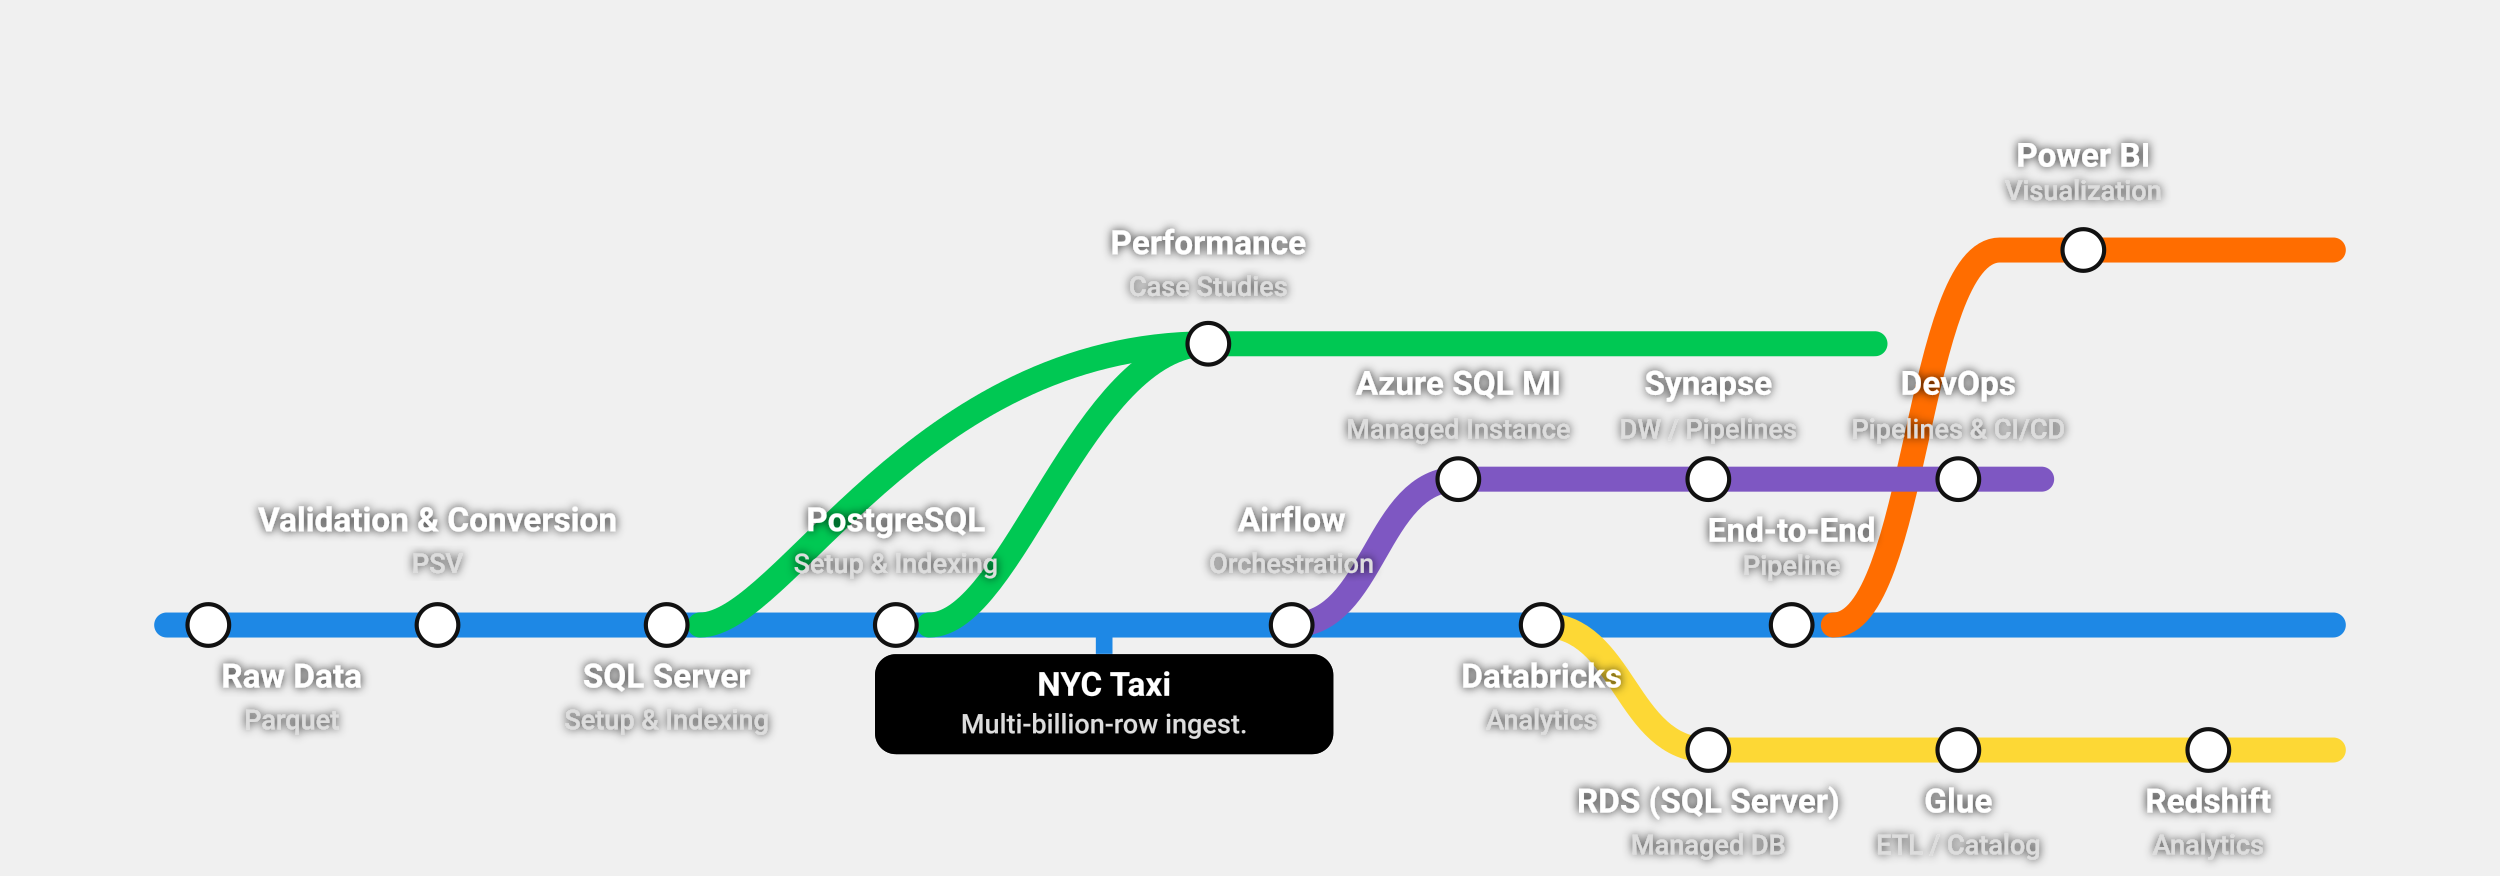
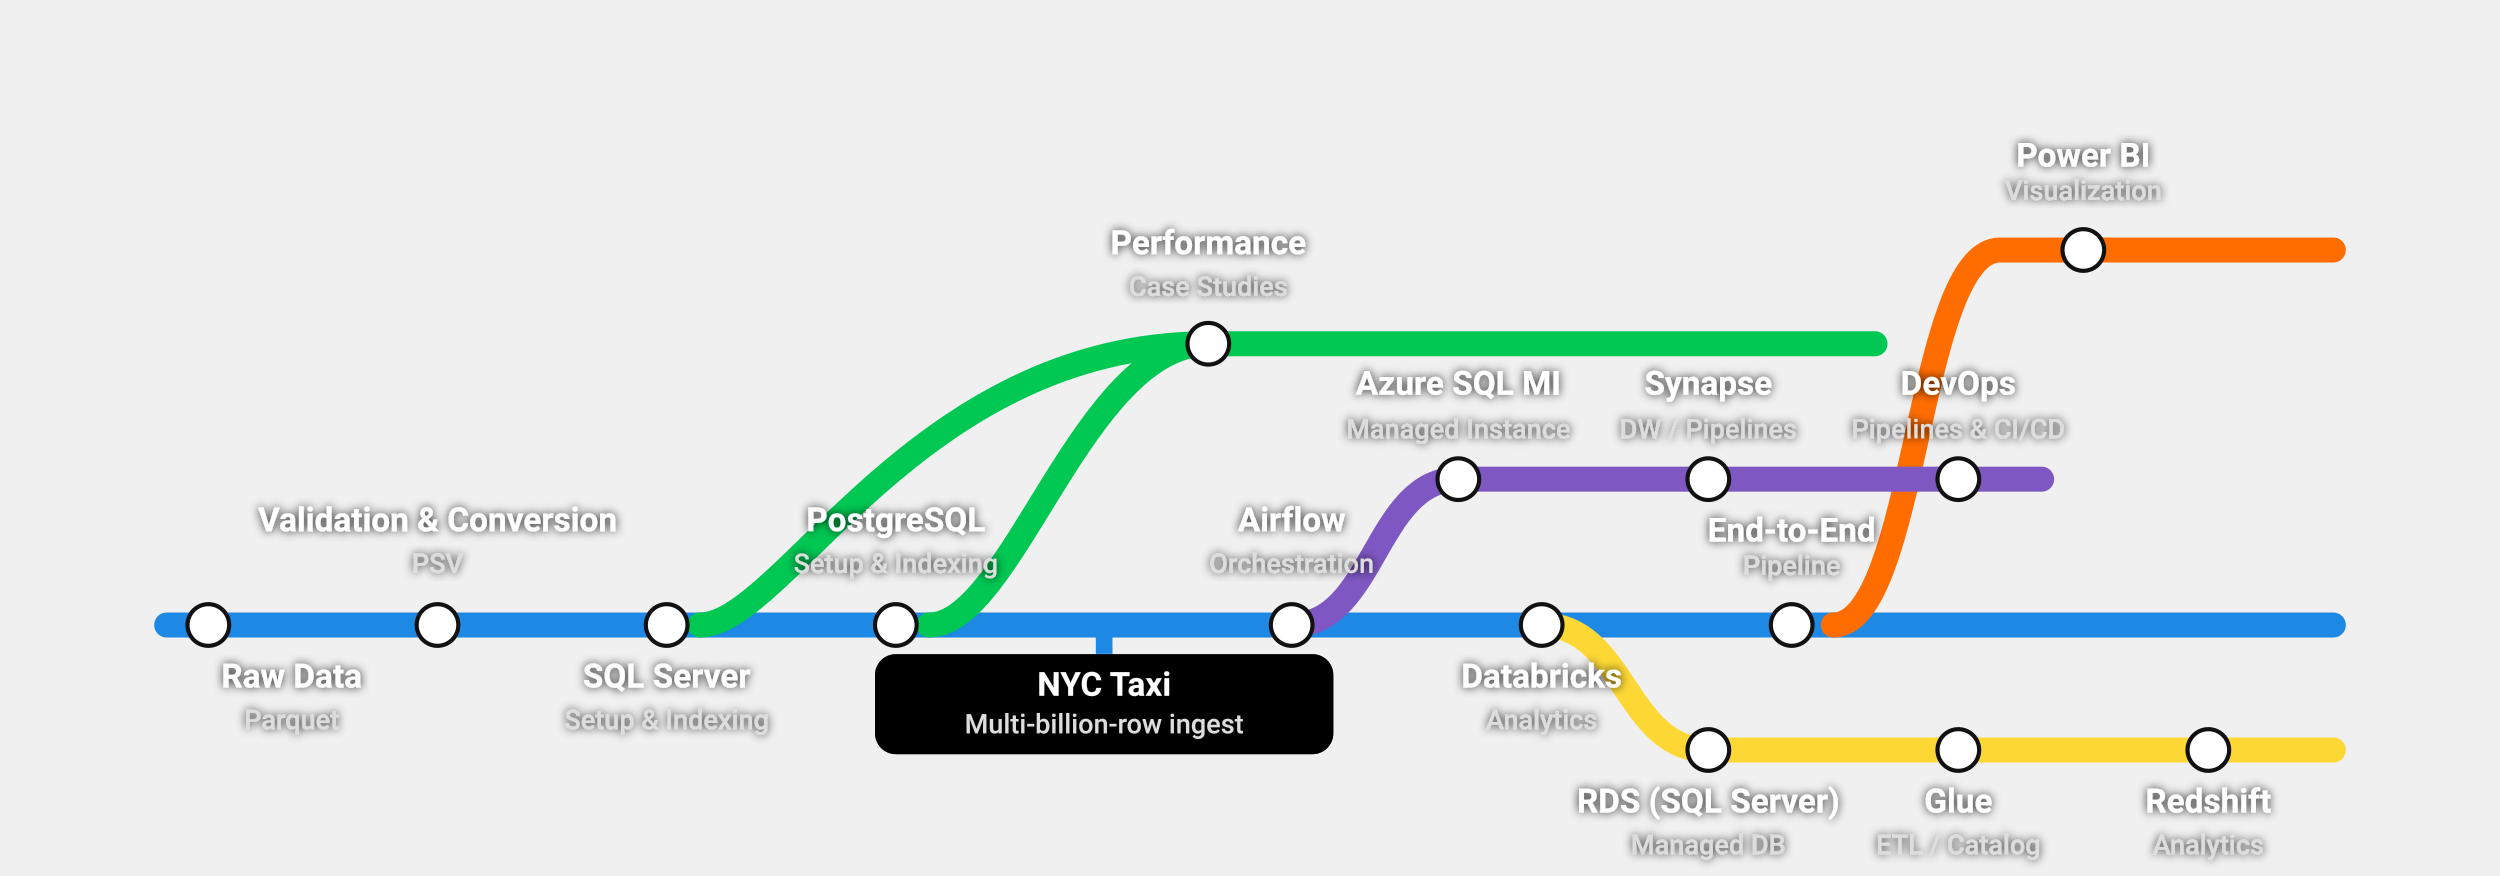
<svg xmlns="http://www.w3.org/2000/svg" xmlns:xlink="http://www.w3.org/1999/xlink" viewBox="0 0 1200 420" style="max-width:100%; height:auto; background:transparent" role="img" aria-label="Subway-style roadmap (vibrant)">
  <style>
    :root {
      --blue:#1E88E5; --green:#00C853; --orange:#FF6D00; --violet:#7E57C2; --gold:#FDD835;
    }
    .line { fill:none; stroke-width:12; stroke-linecap:round; }
    .stop { stroke:#111; stroke-width:2; }
    .label { font:600 16px/1.2 system-ui,-apple-system,Segoe UI,Roboto,Arial; fill:#fff; }
    .muted { font:500 13px/1.2 system-ui,-apple-system,Segoe UI,Roboto,Arial; fill:#ddd; }

    /* Glow only (keeps text pure white) */
    .label, .muted { stroke-width:0; filter:url(#text-pop); }

    /* Optional helper for tight-above groups */
    .tight-above .label, .tight-above .muted { dominant-baseline: central; }

    /* Placard */
    a:focus .placard rect, a:hover .placard rect { stroke:#fff; stroke-width:2; }
    .stop-group text { pointer-events:none; } /* keeps the whole group clickable */
  </style>
  <defs>
    <filter id="text-pop" x="-40%" y="-40%" width="180%" height="180%">
      <feDropShadow dx="0" dy="0" stdDeviation="2.4" flood-color="#000" flood-opacity="0.9" />
    </filter>
  </defs>
  <g id="lines">
    <path class="line" stroke="#1E88E5" d="M80,300 L1120,300" />
    <path class="line" stroke="#00C853" d="M336,300 C376,300 440,165 580,165 L900,165" />
    <path class="line" stroke="#00C853" d="M446,300 C486,300 520,165 580,165" />
    <path class="line" stroke="#FF6D00" d="M880,300 C920,300 920,120 960,120 L1120,120" />
    <path class="line" stroke="#7E57C2" d="M620,300 C660,300 660,230 700,230 L980,230" />
    <path class="line" stroke="#FDD835" d="M740,300 C780,300 780,360 820,360 L1120,360" />
  </g>
  <circle cx="100" cy="300" r="10" fill="#fff" class="stop" />
  <text x="140" y="330" text-anchor="middle" class="label">Raw Data</text>
  <text x="140" y="350" text-anchor="middle" class="muted">Parquet</text>
  <circle cx="210" cy="300" r="10" fill="#fff" class="stop" />
  <text x="210" y="255" text-anchor="middle" class="label">Validation &amp; Conversion</text>
  <text x="210" y="275" text-anchor="middle" class="muted">PSV</text>
  <a xlink:href="/projects/sqlserver/">
    <g class="stop-group">
      <circle cx="320" cy="300" r="10" fill="#fff" class="stop" />
      <text x="320" y="330" text-anchor="middle" class="label">SQL Server</text>
      <text x="320" y="350" text-anchor="middle" class="muted">Setup &amp; Indexing</text>
    </g>
  </a>
  <circle cx="430" cy="300" r="10" fill="#fff" class="stop" />
  <text x="430" y="255" text-anchor="middle" class="label">PostgreSQL</text>
  <text x="430" y="275" text-anchor="middle" class="muted">Setup &amp; Indexing</text>
-   <a xlink:href="/projects/nyc-taxi/" target="_top" aria-label="NYC Taxi Database (VLDB)">
+   <a xlink:href="{{ '/blog/nyc-taxi/' | relative_url }}" target="_top" aria-label="Multi-billion-row ingest">
    <g class="stop-group placard" transform="translate(530,300)">
      <line x1="0" y1="0" x2="0" y2="14" stroke="#1E88E5" stroke-width="8" stroke-linecap="round" />
      <rect x="-110" y="14" width="220" height="48" rx="10" ry="10" fill="rgba(0,0,0,.78)" stroke="rgba(255,255,255,.15)" stroke-width="1" />
      <rect x="-110" y="14" width="220" height="48" rx="10" ry="10" />
      <text x="0" y="34" text-anchor="middle" class="label">NYC Taxi</text>
-       <text x="0" y="52" text-anchor="middle" class="muted">Multi-billion-row ingest.</text>
+       <text x="0" y="52" text-anchor="middle" class="muted">Multi-billion-row ingest</text>
    </g>
  </a>
  <text x="620" y="255" text-anchor="middle" class="label">Airflow</text>
  <text x="620" y="275" text-anchor="middle" class="muted">Orchestration</text>
  <circle cx="740" cy="300" r="10" fill="#fff" class="stop" />
  <text x="740" y="330" text-anchor="middle" class="label">Databricks</text>
  <text x="740" y="350" text-anchor="middle" class="muted">Analytics</text>
  <circle cx="860" cy="300" r="10" fill="#fff" class="stop" />
  <text x="860" y="260" text-anchor="middle" class="label">End-to-End</text>
  <text x="860" y="276" text-anchor="middle" class="muted">Pipeline</text>
  <circle cx="580" cy="165" r="10" fill="#fff" class="stop" />
  <text x="580" y="122" text-anchor="middle" class="label">Performance</text>
  <text x="580" y="142" text-anchor="middle" class="muted">Case Studies</text>
  <circle cx="1000" cy="120" r="10" fill="#fff" class="stop" />
  <text x="1000" y="80" text-anchor="middle" class="label">Power BI</text>
  <text x="1000" y="96" text-anchor="middle" class="muted">Visualization</text>
  <circle cx="620" cy="300" r="10" fill="#fff" class="stop" />
  <circle cx="700" cy="230" r="10" fill="#fff" class="stop" />
  <g class="tight-above" transform="translate(700,230)">
    <text x="0" y="-46" text-anchor="middle" class="label">Azure SQL MI</text>
    <text x="0" y="-24" text-anchor="middle" class="muted">Managed Instance</text>
  </g>
  <circle cx="820" cy="230" r="10" fill="#fff" class="stop" />
  <g class="tight-above" transform="translate(820,230)">
    <text x="0" y="-46" text-anchor="middle" class="label">Synapse</text>
    <text x="0" y="-24" text-anchor="middle" class="muted">DW / Pipelines</text>
  </g>
  <circle cx="940" cy="230" r="10" fill="#fff" class="stop" />
  <g class="tight-above" transform="translate(940,230)">
    <text x="0" y="-46" text-anchor="middle" class="label">DevOps</text>
    <text x="0" y="-24" text-anchor="middle" class="muted">Pipelines &amp; CI/CD</text>
  </g>
  <circle cx="820" cy="360" r="10" fill="#fff" class="stop" />
  <text x="820" y="390" text-anchor="middle" class="label">RDS (SQL Server)</text>
  <text x="820" y="410" text-anchor="middle" class="muted">Managed DB</text>
  <circle cx="940" cy="360" r="10" fill="#fff" class="stop" />
  <text x="940" y="390" text-anchor="middle" class="label">Glue</text>
  <text x="940" y="410" text-anchor="middle" class="muted">ETL / Catalog</text>
  <circle cx="1060" cy="360" r="10" fill="#fff" class="stop" />
  <text x="1060" y="390" text-anchor="middle" class="label">Redshift</text>
  <text x="1060" y="410" text-anchor="middle" class="muted">Analytics</text>
</svg>
